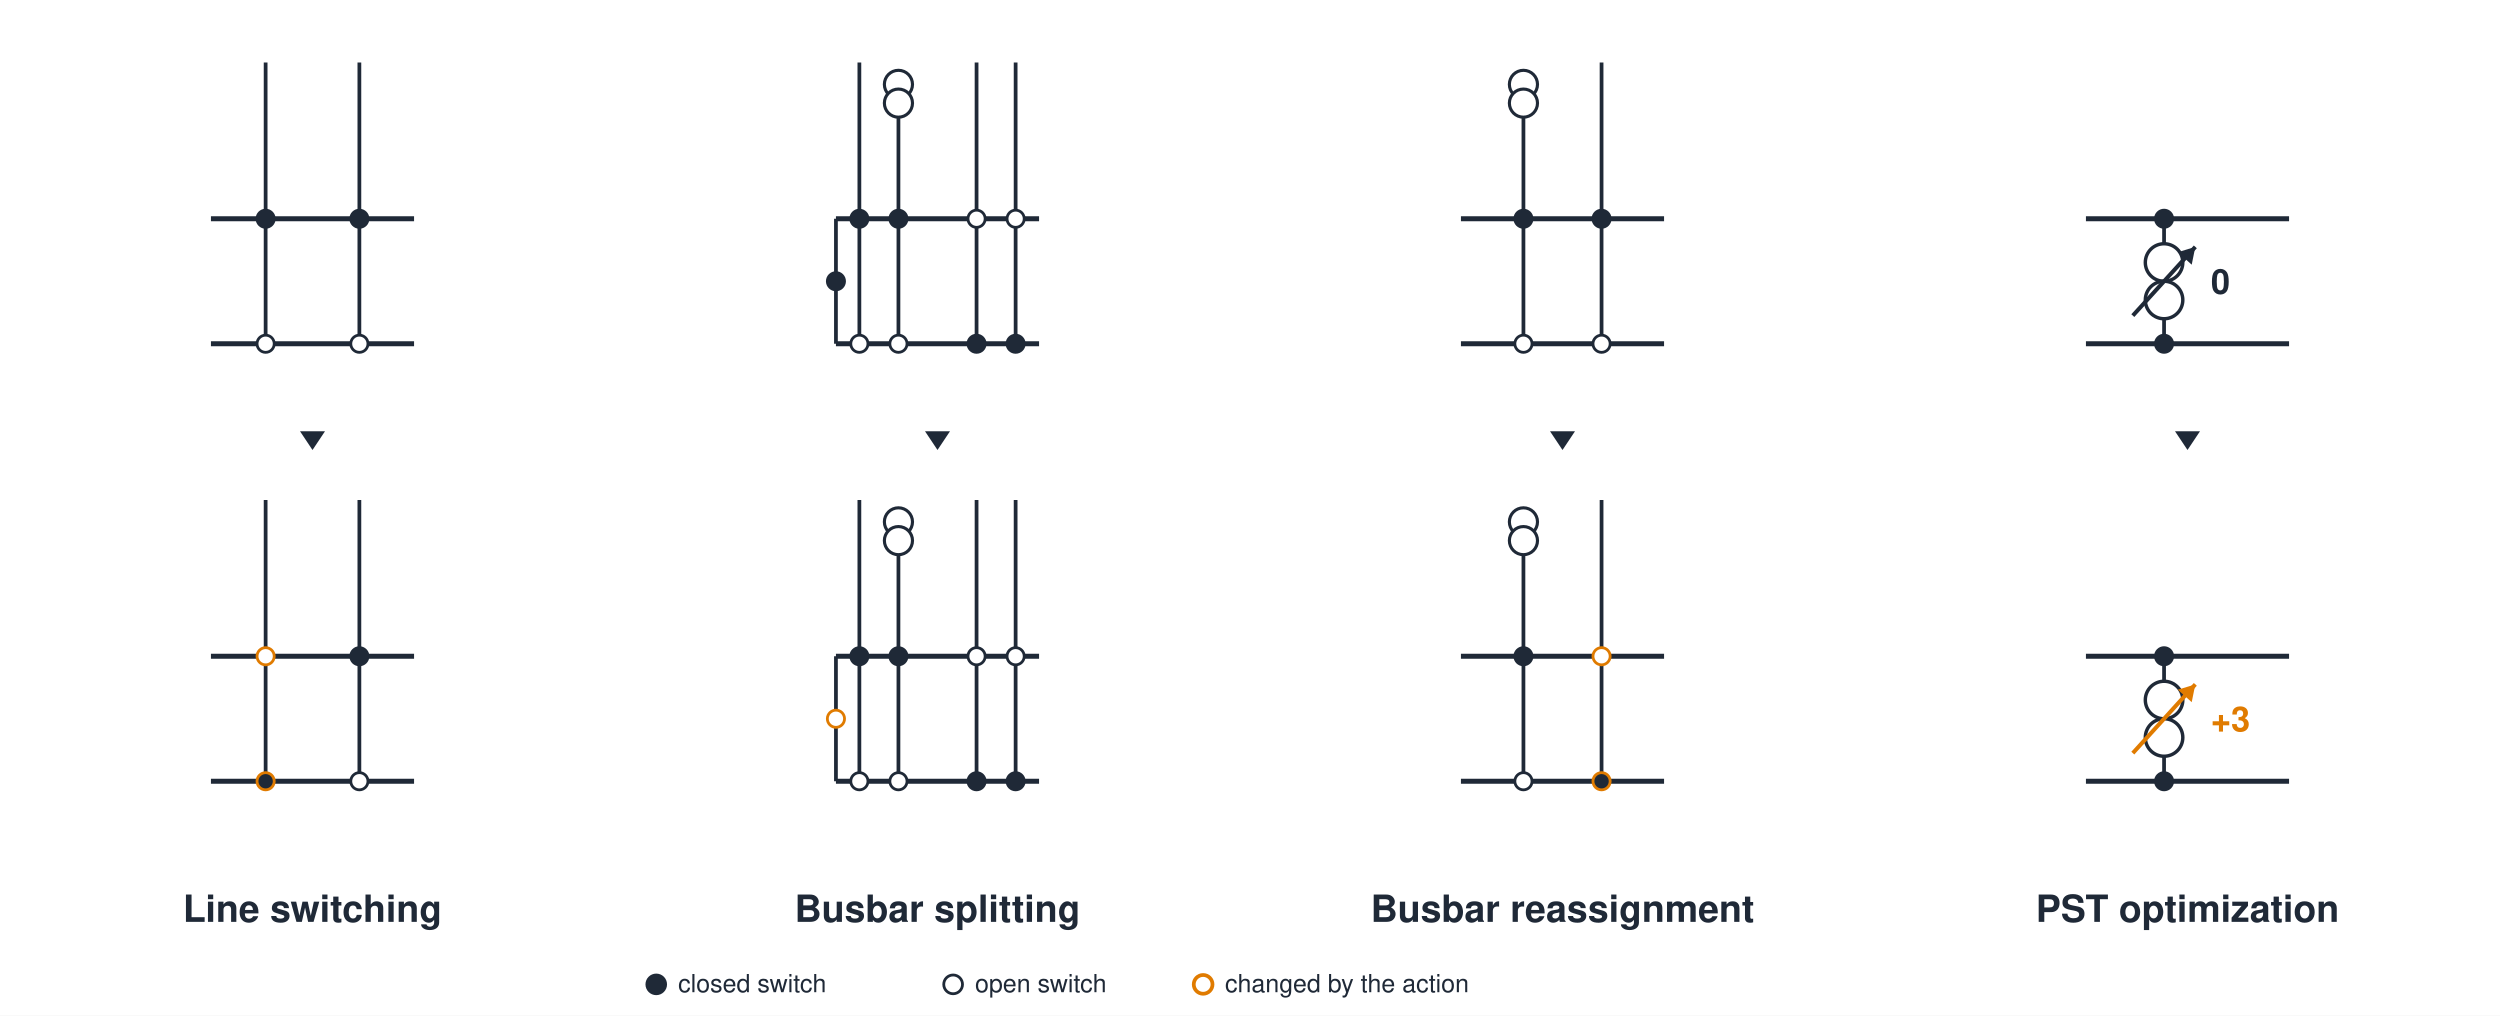
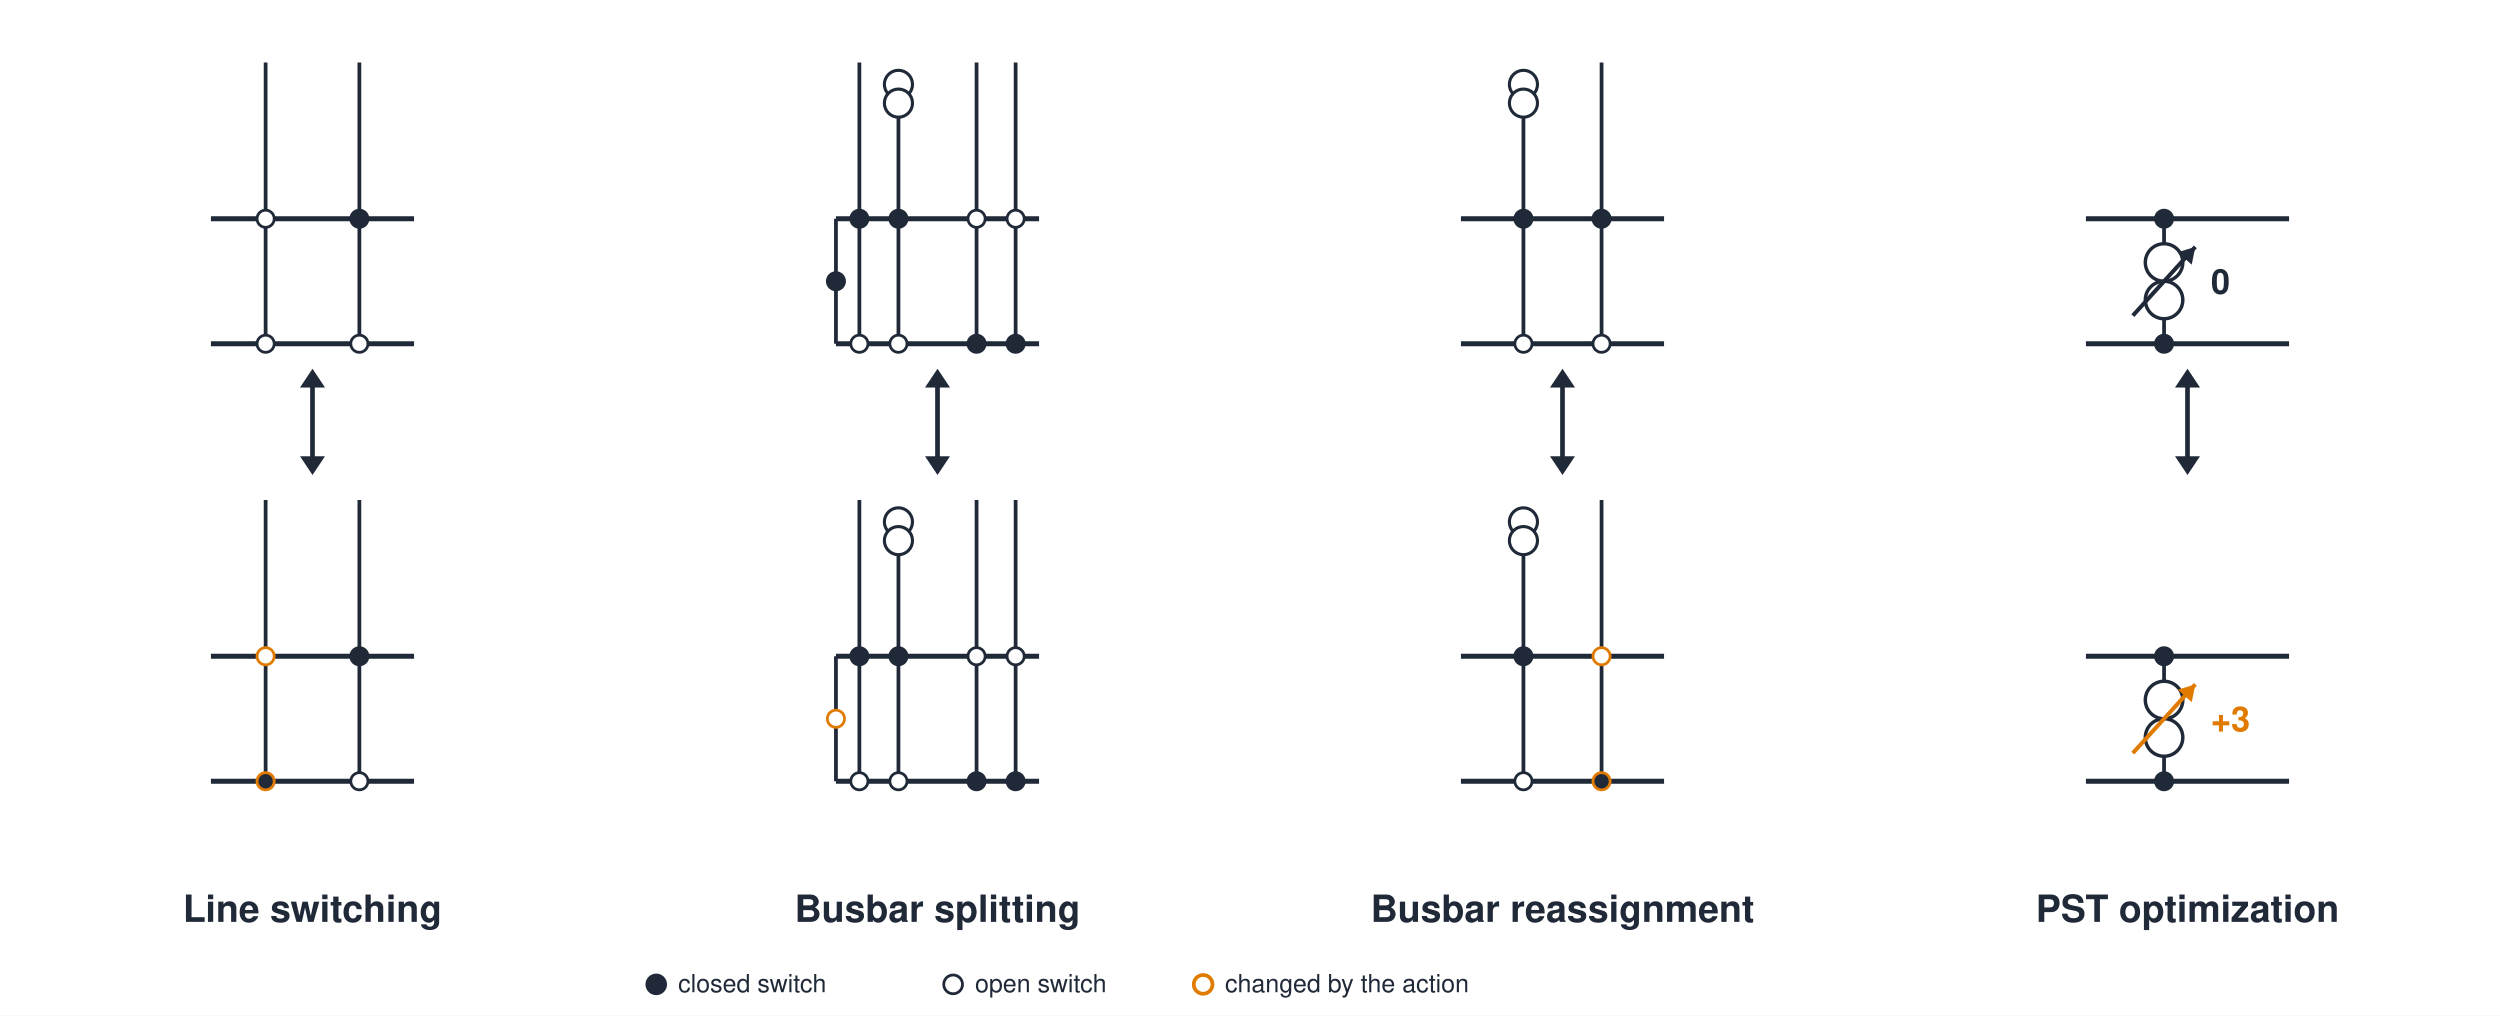
<svg xmlns="http://www.w3.org/2000/svg" viewBox="0 0 1600 650" role="img" aria-labelledby="title desc">
  <rect width="1600" height="650" fill="#ffffff" />
  <line x1="135" y1="140" x2="265" y2="140" stroke="#1f2937" stroke-width="3.2" />
  <line x1="135" y1="220" x2="265" y2="220" stroke="#1f2937" stroke-width="3.2" />
  <line x1="170" y1="40" x2="170" y2="220" stroke="#1f2937" stroke-width="2.4" />
-   <circle cx="170" cy="140" r="5.5" fill="#1f2937" stroke="#1f2937" stroke-width="1.8" />
+   <circle cx="170" cy="140" r="5.5" fill="#ffffff" stroke="#1f2937" stroke-width="1.8" />
  <circle cx="170" cy="220" r="5.5" fill="#ffffff" stroke="#1f2937" stroke-width="1.8" />
  <line x1="230" y1="40" x2="230" y2="220" stroke="#1f2937" stroke-width="2.4" />
  <circle cx="230" cy="140" r="5.5" fill="#1f2937" stroke="#1f2937" stroke-width="1.8" />
  <circle cx="230" cy="220" r="5.5" fill="#ffffff" stroke="#1f2937" stroke-width="1.8" />
  <line x1="135" y1="420" x2="265" y2="420" stroke="#1f2937" stroke-width="3.2" />
  <line x1="135" y1="500" x2="265" y2="500" stroke="#1f2937" stroke-width="3.2" />
  <line x1="170" y1="320" x2="170" y2="500" stroke="#1f2937" stroke-width="2.4" />
  <circle cx="170" cy="420" r="5.5" fill="#ffffff" stroke="#e07b00" stroke-width="1.8" />
  <circle cx="170" cy="500" r="5.5" fill="#1f2937" stroke="#e07b00" stroke-width="1.8" />
  <line x1="230" y1="320" x2="230" y2="500" stroke="#1f2937" stroke-width="2.4" />
  <circle cx="230" cy="420" r="5.5" fill="#1f2937" stroke="#1f2937" stroke-width="1.8" />
  <circle cx="230" cy="500" r="5.5" fill="#ffffff" stroke="#1f2937" stroke-width="1.8" />
-   <line x1="200.0" y1="282" x2="200.0" y2="280" stroke="#1f2937" stroke-width="3" />
-   <polygon points="200.0,288 192.0,276 208.0,276" fill="#1f2937" />
+   <line x1="200.0" y1="246" x2="200.0" y2="294" stroke="#1f2937" stroke-width="3" />
+   <polygon points="200.0,236 192.0,248 208.0,248" fill="#1f2937" />
+   <polygon points="200.0,304 192.0,292 208.0,292" fill="#1f2937" />
  <text x="200.0" y="590" text-anchor="middle" font-family="Helvetica, Arial, sans-serif" font-size="24" font-weight="700" fill="#1f2937">Line switching</text>
  <line x1="535" y1="140" x2="665" y2="140" stroke="#1f2937" stroke-width="3.2" />
  <line x1="535" y1="220" x2="665" y2="220" stroke="#1f2937" stroke-width="3.2" />
  <line x1="550" y1="40" x2="550" y2="220" stroke="#1f2937" stroke-width="2.4" />
  <circle cx="550" cy="140" r="5.5" fill="#1f2937" stroke="#1f2937" stroke-width="1.8" />
  <circle cx="550" cy="220" r="5.5" fill="#ffffff" stroke="#1f2937" stroke-width="1.8" />
  <circle cx="575" cy="54" r="9" fill="#ffffff" stroke="#1f2937" stroke-width="2" />
  <circle cx="575" cy="66" r="9" fill="#ffffff" stroke="#1f2937" stroke-width="2" />
  <line x1="575" y1="75" x2="575" y2="220" stroke="#1f2937" stroke-width="2.4" />
  <circle cx="575" cy="140" r="5.5" fill="#1f2937" stroke="#1f2937" stroke-width="1.8" />
  <circle cx="575" cy="220" r="5.5" fill="#ffffff" stroke="#1f2937" stroke-width="1.8" />
  <line x1="625" y1="40" x2="625" y2="220" stroke="#1f2937" stroke-width="2.4" />
  <circle cx="625" cy="140" r="5.5" fill="#ffffff" stroke="#1f2937" stroke-width="1.8" />
  <circle cx="625" cy="220" r="5.5" fill="#1f2937" stroke="#1f2937" stroke-width="1.8" />
  <line x1="650" y1="40" x2="650" y2="220" stroke="#1f2937" stroke-width="2.4" />
  <circle cx="650" cy="140" r="5.5" fill="#ffffff" stroke="#1f2937" stroke-width="1.8" />
  <circle cx="650" cy="220" r="5.5" fill="#1f2937" stroke="#1f2937" stroke-width="1.8" />
  <line x1="535" y1="140" x2="535" y2="220" stroke="#1f2937" stroke-width="2.4" />
  <circle cx="535" cy="180.0" r="5.5" fill="#1f2937" stroke="#1f2937" stroke-width="1.8" />
  <line x1="535" y1="420" x2="665" y2="420" stroke="#1f2937" stroke-width="3.2" />
  <line x1="535" y1="500" x2="665" y2="500" stroke="#1f2937" stroke-width="3.2" />
  <line x1="550" y1="320" x2="550" y2="500" stroke="#1f2937" stroke-width="2.4" />
  <circle cx="550" cy="420" r="5.5" fill="#1f2937" stroke="#1f2937" stroke-width="1.8" />
  <circle cx="550" cy="500" r="5.5" fill="#ffffff" stroke="#1f2937" stroke-width="1.8" />
  <circle cx="575" cy="334" r="9" fill="#ffffff" stroke="#1f2937" stroke-width="2" />
  <circle cx="575" cy="346" r="9" fill="#ffffff" stroke="#1f2937" stroke-width="2" />
  <line x1="575" y1="355" x2="575" y2="500" stroke="#1f2937" stroke-width="2.4" />
  <circle cx="575" cy="420" r="5.5" fill="#1f2937" stroke="#1f2937" stroke-width="1.8" />
  <circle cx="575" cy="500" r="5.5" fill="#ffffff" stroke="#1f2937" stroke-width="1.8" />
  <line x1="625" y1="320" x2="625" y2="500" stroke="#1f2937" stroke-width="2.4" />
  <circle cx="625" cy="420" r="5.5" fill="#ffffff" stroke="#1f2937" stroke-width="1.8" />
  <circle cx="625" cy="500" r="5.5" fill="#1f2937" stroke="#1f2937" stroke-width="1.8" />
  <line x1="650" y1="320" x2="650" y2="500" stroke="#1f2937" stroke-width="2.4" />
  <circle cx="650" cy="420" r="5.5" fill="#ffffff" stroke="#1f2937" stroke-width="1.8" />
  <circle cx="650" cy="500" r="5.5" fill="#1f2937" stroke="#1f2937" stroke-width="1.8" />
  <line x1="535" y1="420" x2="535" y2="500" stroke="#1f2937" stroke-width="2.4" />
  <circle cx="535" cy="460.0" r="5.5" fill="#ffffff" stroke="#e07b00" stroke-width="1.8" />
-   <line x1="600.0" y1="282" x2="600.0" y2="280" stroke="#1f2937" stroke-width="3" />
-   <polygon points="600.0,288 592.0,276 608.0,276" fill="#1f2937" />
+   <line x1="600.0" y1="246" x2="600.0" y2="294" stroke="#1f2937" stroke-width="3" />
+   <polygon points="600.0,236 592.0,248 608.0,248" fill="#1f2937" />
+   <polygon points="600.0,304 592.0,292 608.0,292" fill="#1f2937" />
  <text x="600.0" y="590" text-anchor="middle" font-family="Helvetica, Arial, sans-serif" font-size="24" font-weight="700" fill="#1f2937">Busbar splitting</text>
  <line x1="935" y1="140" x2="1065" y2="140" stroke="#1f2937" stroke-width="3.2" />
  <line x1="935" y1="220" x2="1065" y2="220" stroke="#1f2937" stroke-width="3.2" />
  <circle cx="975" cy="54" r="9" fill="#ffffff" stroke="#1f2937" stroke-width="2" />
  <circle cx="975" cy="66" r="9" fill="#ffffff" stroke="#1f2937" stroke-width="2" />
  <line x1="975" y1="75" x2="975" y2="220" stroke="#1f2937" stroke-width="2.4" />
  <circle cx="975" cy="140" r="5.5" fill="#1f2937" stroke="#1f2937" stroke-width="1.8" />
  <circle cx="975" cy="220" r="5.5" fill="#ffffff" stroke="#1f2937" stroke-width="1.8" />
  <line x1="1025" y1="40" x2="1025" y2="220" stroke="#1f2937" stroke-width="2.4" />
  <circle cx="1025" cy="140" r="5.5" fill="#1f2937" stroke="#1f2937" stroke-width="1.8" />
  <circle cx="1025" cy="220" r="5.5" fill="#ffffff" stroke="#1f2937" stroke-width="1.8" />
  <line x1="935" y1="420" x2="1065" y2="420" stroke="#1f2937" stroke-width="3.2" />
  <line x1="935" y1="500" x2="1065" y2="500" stroke="#1f2937" stroke-width="3.2" />
  <circle cx="975" cy="334" r="9" fill="#ffffff" stroke="#1f2937" stroke-width="2" />
  <circle cx="975" cy="346" r="9" fill="#ffffff" stroke="#1f2937" stroke-width="2" />
  <line x1="975" y1="355" x2="975" y2="500" stroke="#1f2937" stroke-width="2.4" />
  <circle cx="975" cy="420" r="5.5" fill="#1f2937" stroke="#1f2937" stroke-width="1.8" />
  <circle cx="975" cy="500" r="5.5" fill="#ffffff" stroke="#1f2937" stroke-width="1.8" />
  <line x1="1025" y1="320" x2="1025" y2="500" stroke="#1f2937" stroke-width="2.4" />
  <circle cx="1025" cy="420" r="5.5" fill="#ffffff" stroke="#e07b00" stroke-width="1.8" />
  <circle cx="1025" cy="500" r="5.5" fill="#1f2937" stroke="#e07b00" stroke-width="1.8" />
-   <line x1="1000.0" y1="282" x2="1000.0" y2="280" stroke="#1f2937" stroke-width="3" />
-   <polygon points="1000.0,288 992.0,276 1008.0,276" fill="#1f2937" />
+   <line x1="1000.0" y1="246" x2="1000.0" y2="294" stroke="#1f2937" stroke-width="3" />
+   <polygon points="1000.0,236 992.0,248 1008.0,248" fill="#1f2937" />
+   <polygon points="1000.0,304 992.0,292 1008.0,292" fill="#1f2937" />
  <text x="1000.0" y="590" text-anchor="middle" font-family="Helvetica, Arial, sans-serif" font-size="24" font-weight="700" fill="#1f2937">Busbar reassignment</text>
  <line x1="1335" y1="140" x2="1465" y2="140" stroke="#1f2937" stroke-width="3.2" />
  <line x1="1335" y1="220" x2="1465" y2="220" stroke="#1f2937" stroke-width="3.2" />
  <line x1="1385" y1="140" x2="1385" y2="156.0" stroke="#1f2937" stroke-width="2.4" />
  <line x1="1385" y1="204.0" x2="1385" y2="220" stroke="#1f2937" stroke-width="2.4" />
  <circle cx="1385" cy="140" r="5.5" fill="#1f2937" stroke="#1f2937" stroke-width="1.8" />
  <circle cx="1385" cy="220" r="5.5" fill="#1f2937" stroke="#1f2937" stroke-width="1.8" />
  <circle cx="1385" cy="168.0" r="12" fill="#ffffff" stroke="#1f2937" stroke-width="2.2" />
  <circle cx="1385" cy="192.0" r="12" fill="#ffffff" stroke="#1f2937" stroke-width="2.2" />
  <line x1="1365" y1="202.0" x2="1405" y2="158.0" stroke="#1f2937" stroke-width="2.6" />
  <polygon points="1405.0,158.0 1402.7,169.4 1393.8,161.4" fill="#1f2937" />
  <text x="1415" y="188.0" font-family="Helvetica, Arial, sans-serif" font-size="22" font-weight="700" fill="#1f2937">0</text>
  <line x1="1335" y1="420" x2="1465" y2="420" stroke="#1f2937" stroke-width="3.2" />
  <line x1="1335" y1="500" x2="1465" y2="500" stroke="#1f2937" stroke-width="3.2" />
  <line x1="1385" y1="420" x2="1385" y2="436.0" stroke="#1f2937" stroke-width="2.4" />
  <line x1="1385" y1="484.0" x2="1385" y2="500" stroke="#1f2937" stroke-width="2.4" />
  <circle cx="1385" cy="420" r="5.5" fill="#1f2937" stroke="#1f2937" stroke-width="1.8" />
  <circle cx="1385" cy="500" r="5.5" fill="#1f2937" stroke="#1f2937" stroke-width="1.8" />
  <circle cx="1385" cy="448.0" r="12" fill="#ffffff" stroke="#1f2937" stroke-width="2.2" />
  <circle cx="1385" cy="472.0" r="12" fill="#ffffff" stroke="#1f2937" stroke-width="2.2" />
  <line x1="1365" y1="482.0" x2="1405" y2="438.0" stroke="#e07b00" stroke-width="2.6" />
  <polygon points="1405.0,438.0 1402.7,449.4 1393.8,441.4" fill="#e07b00" />
  <text x="1415" y="468.0" font-family="Helvetica, Arial, sans-serif" font-size="22" font-weight="700" fill="#e07b00">+3</text>
-   <line x1="1400.0" y1="282" x2="1400.0" y2="280" stroke="#1f2937" stroke-width="3" />
-   <polygon points="1400.0,288 1392.0,276 1408.0,276" fill="#1f2937" />
+   <line x1="1400.0" y1="246" x2="1400.0" y2="294" stroke="#1f2937" stroke-width="3" />
+   <polygon points="1400.0,236 1392.0,248 1408.0,248" fill="#1f2937" />
+   <polygon points="1400.0,304 1392.0,292 1408.0,292" fill="#1f2937" />
  <text x="1400.0" y="590" text-anchor="middle" font-family="Helvetica, Arial, sans-serif" font-size="24" font-weight="700" fill="#1f2937">PST optimization</text>
  <circle cx="420" cy="630" r="6" fill="#1f2937" stroke="#1f2937" stroke-width="1.8" />
  <text x="434" y="635" font-family="Helvetica, Arial, sans-serif" font-size="16" fill="#1f2937">closed switch</text>
  <circle cx="610" cy="630" r="6" fill="#ffffff" stroke="#1f2937" stroke-width="1.8" />
  <text x="624" y="635" font-family="Helvetica, Arial, sans-serif" font-size="16" fill="#1f2937">open switch</text>
  <circle cx="770" cy="630" r="6" fill="#ffffff" stroke="#e07b00" stroke-width="2.4" />
  <text x="784" y="635" font-family="Helvetica, Arial, sans-serif" font-size="16" fill="#1f2937">changed by the action</text>
</svg>
